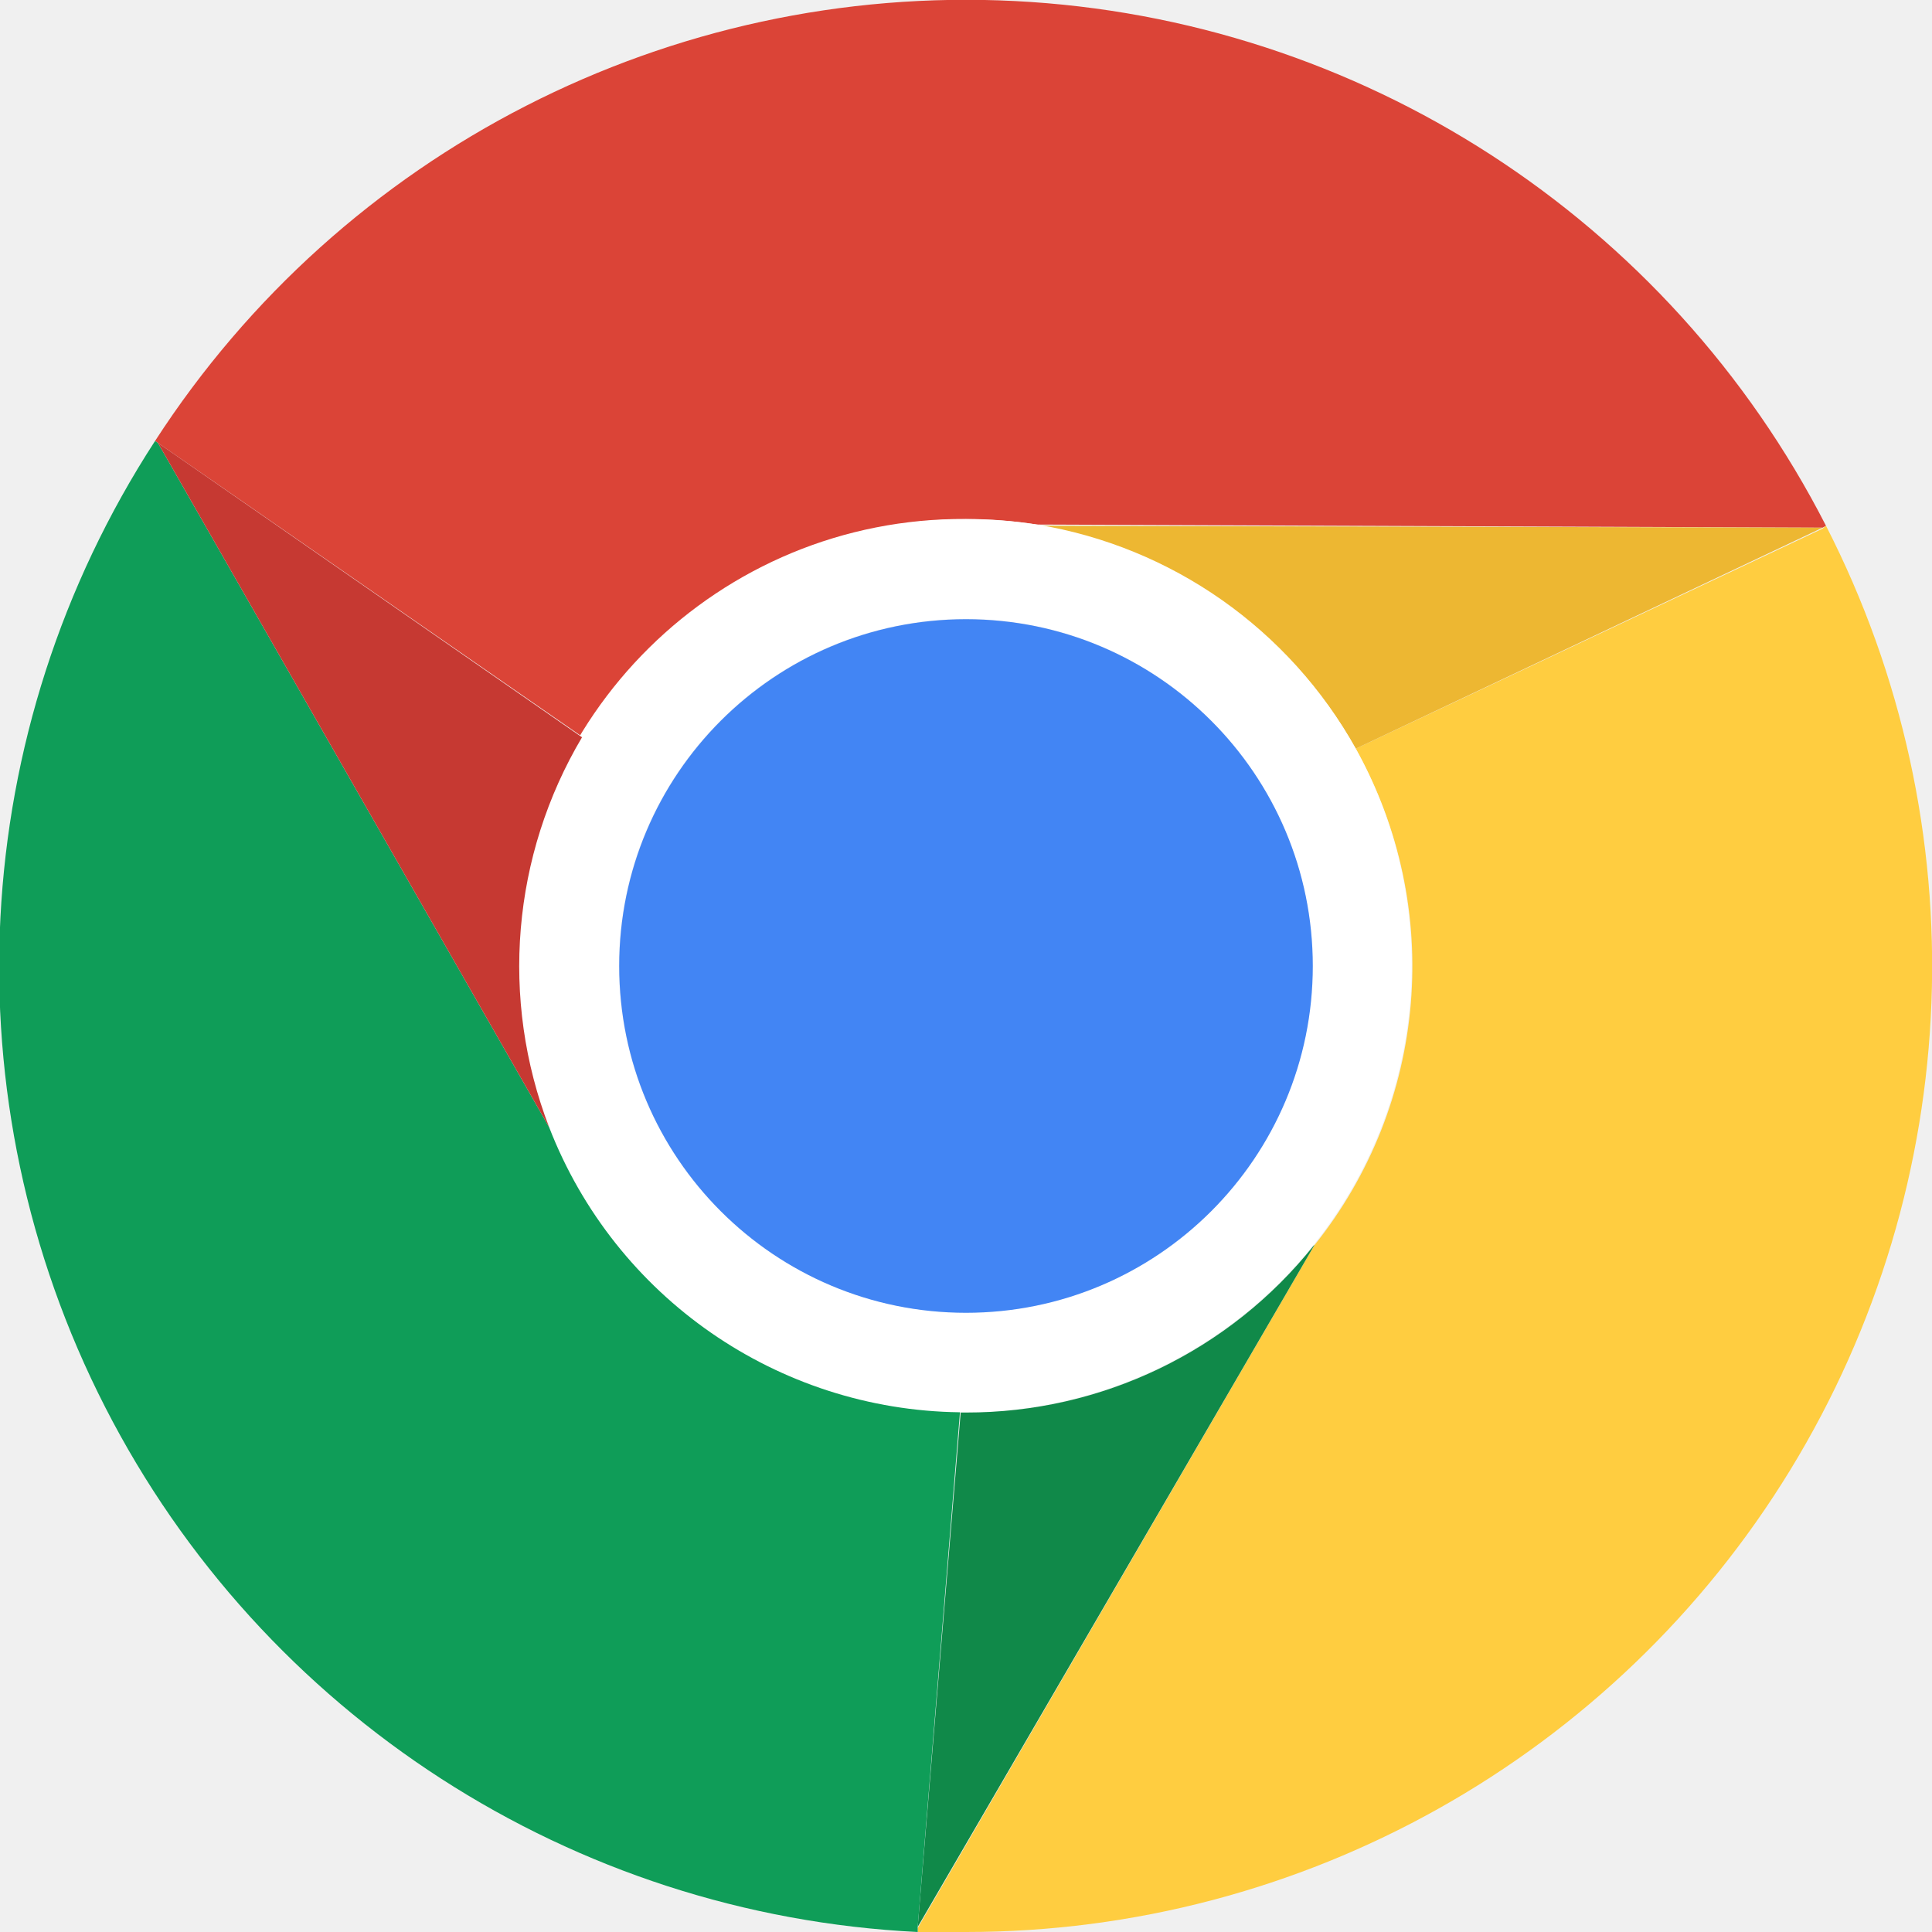
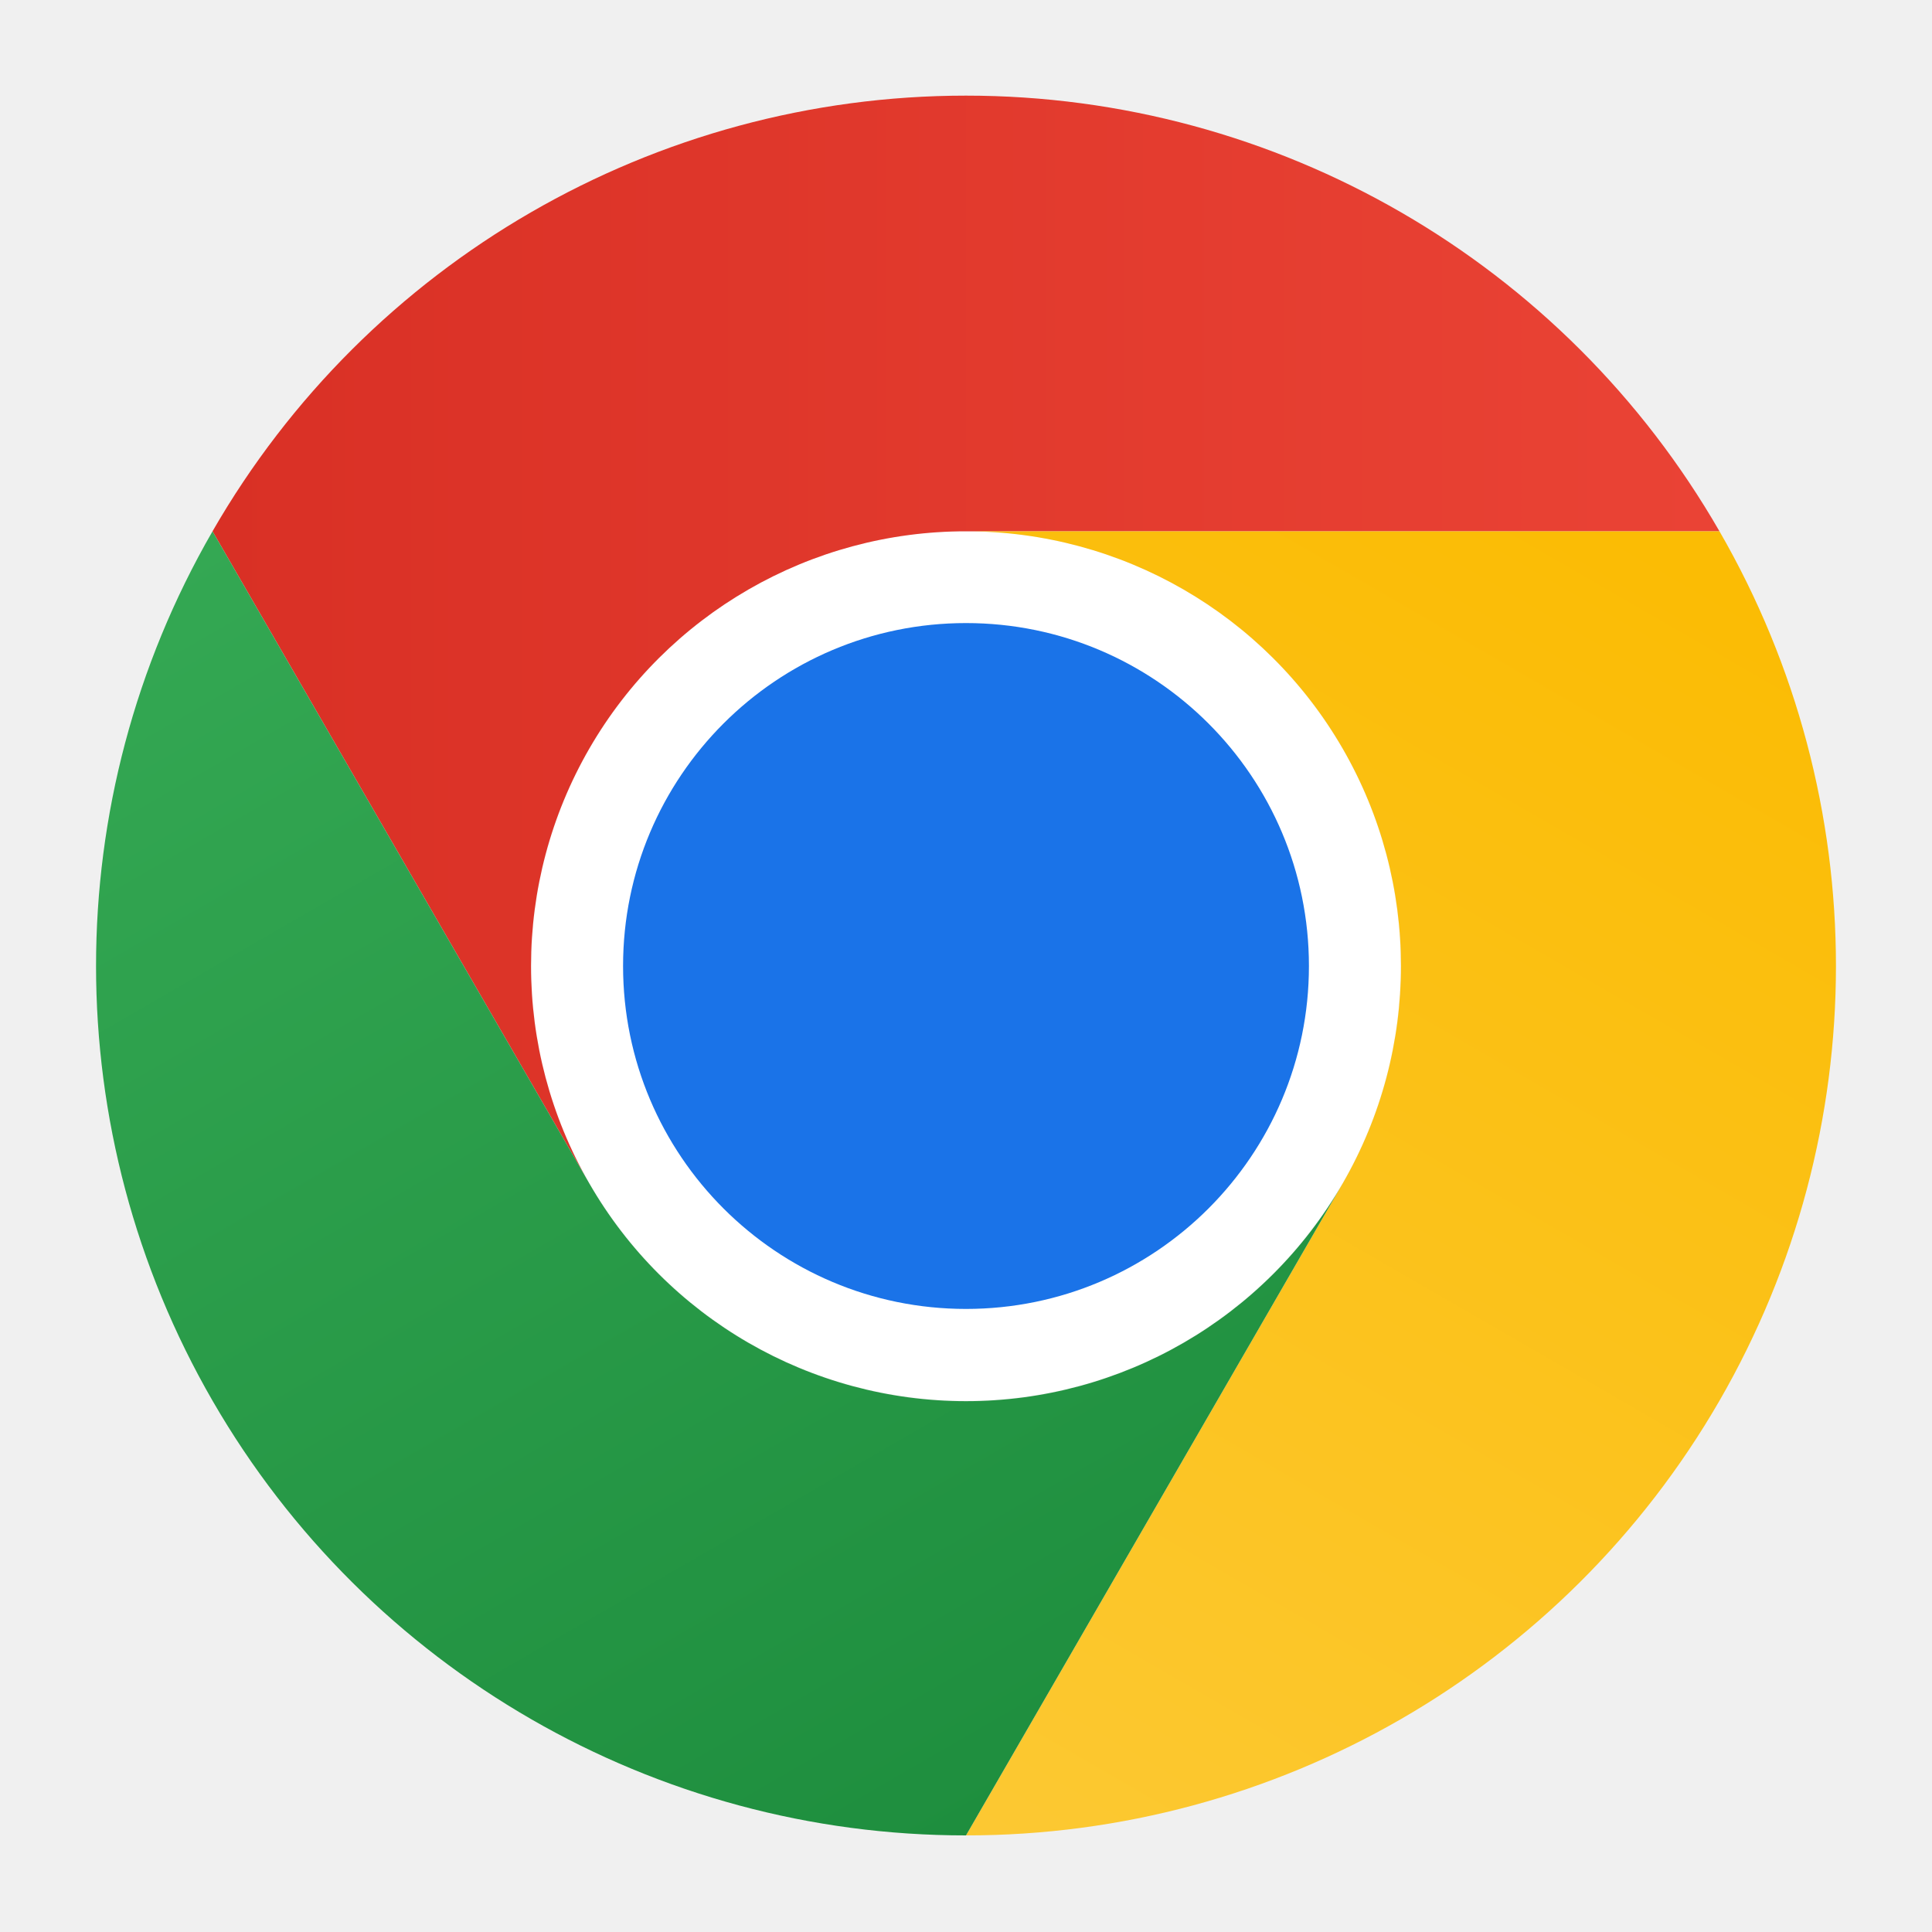
- <svg xmlns="http://www.w3.org/2000/svg" viewBox="0 0 80 80">
-   <path d="M75.61 21.77A40 40 0 0 1 40 80h-2v-.16l16.42-28.27A18.48 18.48 0 0 0 56.14 31l19.33-9.11z" fill="#ffcd40" />
-   <path d="m75.61 21.77-.14.08-32.53-.13A19 19 0 0 0 40 21.5a18.49 18.49 0 0 0-15.9 9L6.54 18.34l-.12-.08a40 40 0 0 1 69.19 3.51z" fill="#db4437" />
-   <path d="M75.47 21.85 56.14 31a18.54 18.54 0 0 0-13.2-9.23z" fill="#edb732" />
-   <path d="M56.14 31A18.52 18.52 0 0 1 40 58.49h-.25a18.49 18.49 0 0 1 .25-37 19 19 0 0 1 2.94.23A18.54 18.54 0 0 1 56.14 31zm-1.79 9A14.36 14.36 0 1 0 40 54.35 14.36 14.36 0 0 0 54.35 40z" fill="#fff" />
-   <path d="M54.42 51.57 38 79.79l1.78-21.3H40a18.38 18.38 0 0 0 14.41-6.93z" fill="#108949" />
-   <path d="M40 25.64A14.36 14.36 0 1 1 25.64 40 14.36 14.36 0 0 1 40 25.64z" fill="#4285f4" />
-   <path d="M39.75 58.48 38 79.79V80A40 40 0 0 1 6.42 18.26l.12.08 16.2 28.34a18.49 18.49 0 0 0 17.01 11.8z" fill="#0f9d58" />
-   <path d="M6.54 18.34 24.1 30.53a18.57 18.57 0 0 0-1.36 16.15z" fill="#c63932" />
+ <svg xmlns="http://www.w3.org/2000/svg" fill="none" viewBox="0 0 80 80">
+   <path fill="#fff" d="M40 58a18 18 0 1 0 0-36 18 18 0 0 0 0 36Z" />
+   <path fill="url(#logo-chrome-a)" d="M40 22h31.2a36 36 0 0 0-62.4 0l15.6 27A18 18 0 0 1 40 22Z" />
+   <path fill="#1A73E8" d="M40 54.2a14.2 14.2 0 1 0 0-28.4 14.2 14.2 0 0 0 0 28.4Z" />
+   <path fill="url(#logo-chrome-b)" d="M55.6 49 40 76a36 36 0 0 0 31.2-54H40a18 18 0 0 1 15.6 27Z" />
+   <path fill="url(#logo-chrome-c)" d="M24.4 49 8.8 22A36 36 0 0 0 40 76l15.6-27a18 18 0 0 1-31.2 0Z" />
+   <defs>
+     <linearGradient id="logo-chrome-a" x1="8.8" x2="71.2" y1="26.5" y2="26.5" gradientUnits="userSpaceOnUse">
+       <stop stop-color="#D93025" />
+       <stop offset="1" stop-color="#EA4335" />
+     </linearGradient>
+     <linearGradient id="logo-chrome-b" x1="35.1" x2="66.3" y1="75.5" y2="21.5" gradientUnits="userSpaceOnUse">
+       <stop stop-color="#FCC934" />
+       <stop offset="1" stop-color="#FBBC04" />
+     </linearGradient>
+     <linearGradient id="logo-chrome-c" x1="43.9" x2="12.7" y1="73.8" y2="19.8" gradientUnits="userSpaceOnUse">
+       <stop stop-color="#1E8E3E" />
+       <stop offset="1" stop-color="#34A853" />
+     </linearGradient>
+   </defs>
</svg>
